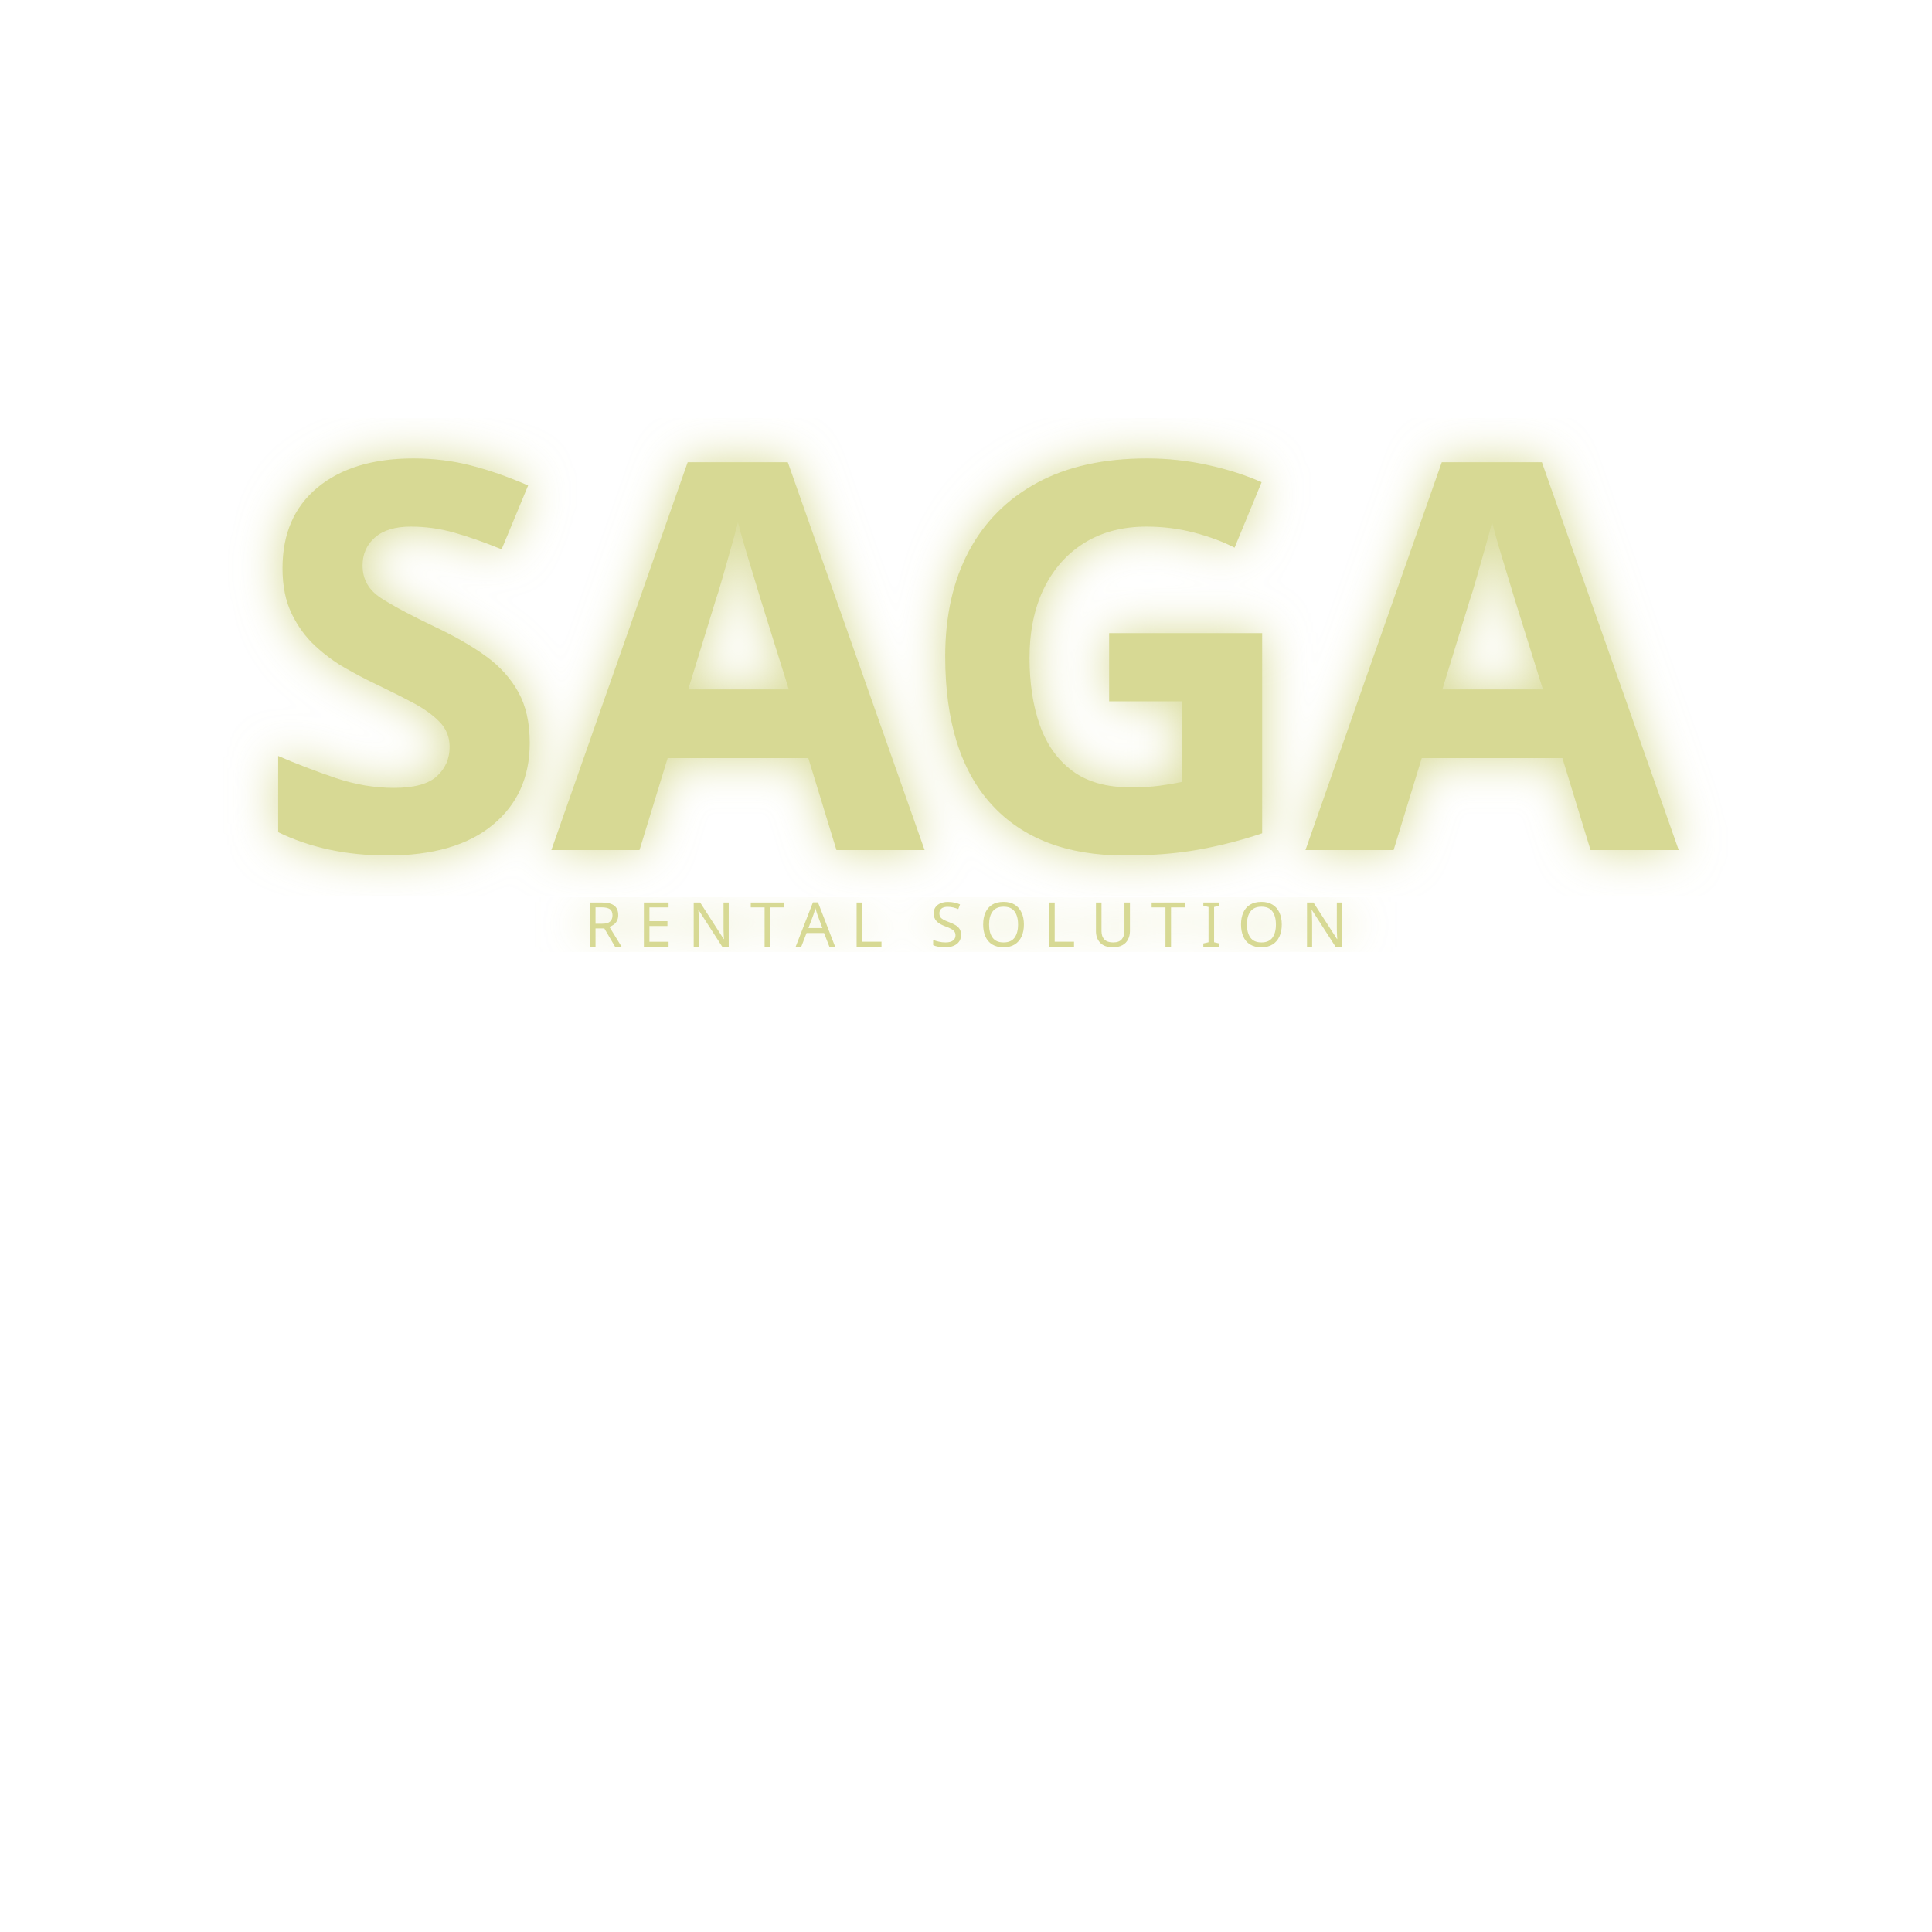
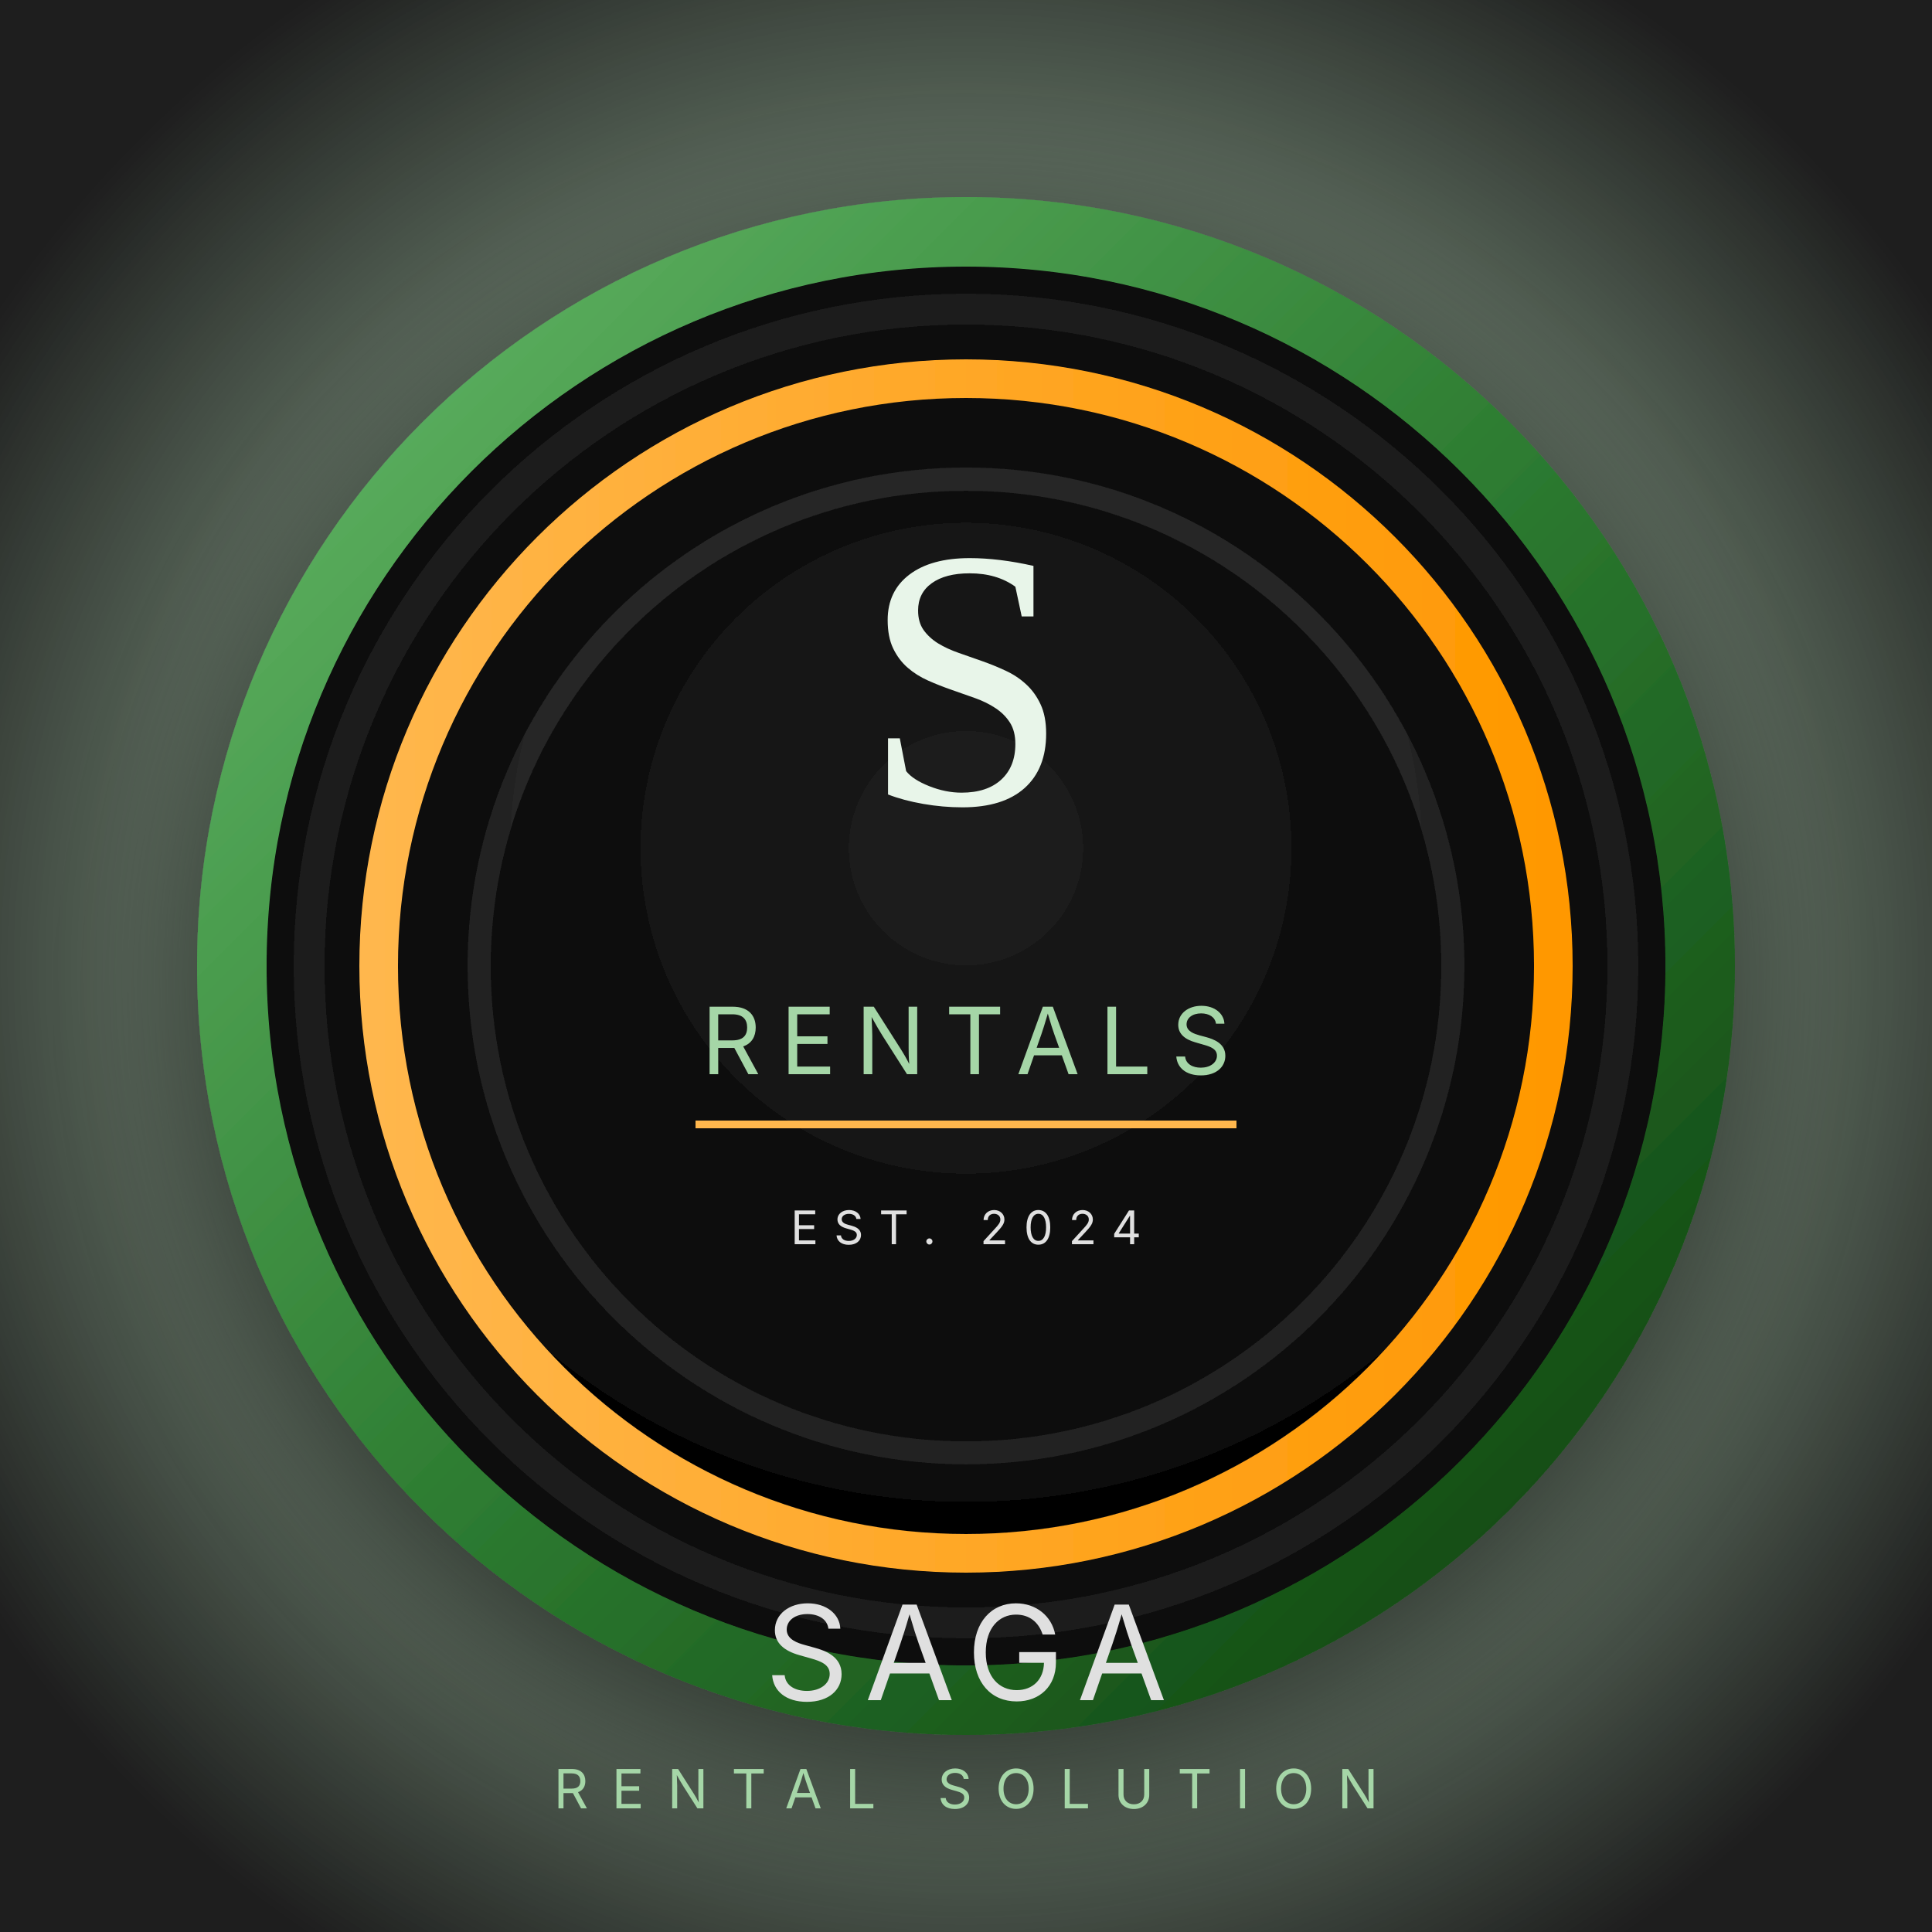
- <svg xmlns="http://www.w3.org/2000/svg" width="500" height="500" viewBox="0 0 500 500">
+ <svg xmlns="http://www.w3.org/2000/svg" width="500" height="500" viewBox="0 0 500 500" role="img" aria-labelledby="title desc">
  <defs>
-     <filter id="glow">
-       <feGaussianBlur stdDeviation="6" result="blur" />
-       <feMerge>
-         <feMergeNode in="blur" />
-         <feMergeNode in="SourceGraphic" />
-       </feMerge>
+     <radialGradient id="canvasGlow" cx="50%" cy="50%" r="60%">
+       <stop offset="0%" stop-color="#1B5E20" stop-opacity="0.18" />
+       <stop offset="100%" stop-color="#050505" stop-opacity="0.9" />
+     </radialGradient>
+     <linearGradient id="emeraldRing" x1="0%" y1="0%" x2="100%" y2="100%">
+       <stop offset="0%" stop-color="#66BB6A" />
+       <stop offset="50%" stop-color="#2E7D32" />
+       <stop offset="100%" stop-color="#0B3D0B" />
+     </linearGradient>
+     <linearGradient id="amberAccent" x1="0%" y1="0%" x2="100%" y2="0%">
+       <stop offset="0%" stop-color="#FFB74D" />
+       <stop offset="100%" stop-color="#FF9800" />
+     </linearGradient>
+     <radialGradient id="centerSheen" cx="50%" cy="40%" r="60%">
+       <stop offset="0%" stop-color="#1E1E1E" />
+       <stop offset="70%" stop-color="#0B0B0B" />
+       <stop offset="100%" stop-color="#050505" />
+     </radialGradient>
+     <filter id="softShadow" x="-20%" y="-20%" width="140%" height="140%" color-interpolation-filters="sRGB">
+       <feDropShadow dx="0" dy="10" stdDeviation="18" flood-color="#000" flood-opacity="0.55" />
    </filter>
  </defs>
-   <rect x="0" y="0" width="500" height="500" fill="none" />
-   <text x="50%" y="44%" text-anchor="middle" font-family="Poppins, Montserrat, system-ui" font-size="140" font-weight="900" fill="#d7d994" filter="url(#glow)">
-         SAGA
+   <rect width="500" height="500" fill="url(#canvasGlow)" />
+   <g filter="url(#softShadow)" transform="translate(250 250)">
+     <circle r="190" fill="#0A0A0A" stroke="url(#emeraldRing)" stroke-width="18" />
+     <circle r="170" fill="none" stroke="rgba(255,255,255,0.08)" stroke-width="8" />
+     <circle r="152" fill="url(#centerSheen)" stroke="url(#amberAccent)" stroke-width="10" />
+     <circle r="126" fill="none" stroke="rgba(255,255,255,0.1)" stroke-width="6" />
+     <text x="0" y="-42" text-anchor="middle" font-family="'Times New Roman', 'Georgia', serif" font-size="96" fill="#E8F5E9" letter-spacing="2">
+       S
    </text>
-   <text x="50%" y="49%" text-anchor="middle" font-family="Poppins, Montserrat, system-ui" font-size="16" font-weight="500" letter-spacing="4" fill="#d7d994" filter="url(#glow)">
-         RENTAL SOLUTION
+     <text x="0" y="28" text-anchor="middle" font-family="'Inter', system-ui" font-size="24" fill="#A5D6A7" letter-spacing="5" aria-hidden="true">
+       RENTALS
    </text>
+     <rect x="-70" y="40" width="140" height="2" fill="#FFB74D" />
+     <text x="0" y="72" text-anchor="middle" font-family="'Inter', system-ui" font-size="12" fill="#E0E0E0" letter-spacing="4" aria-hidden="true">
+       EST. 2024
+     </text>
+   </g>
+   <text x="250" y="440" text-anchor="middle" font-family="'Inter', system-ui" font-size="34" letter-spacing="4" fill="#E0E0E0">SAGA</text>
+   <text x="250" y="468" text-anchor="middle" font-family="'Inter', system-ui" font-size="14" letter-spacing="6" fill="#A5D6A7">RENTAL SOLUTION</text>
</svg>
